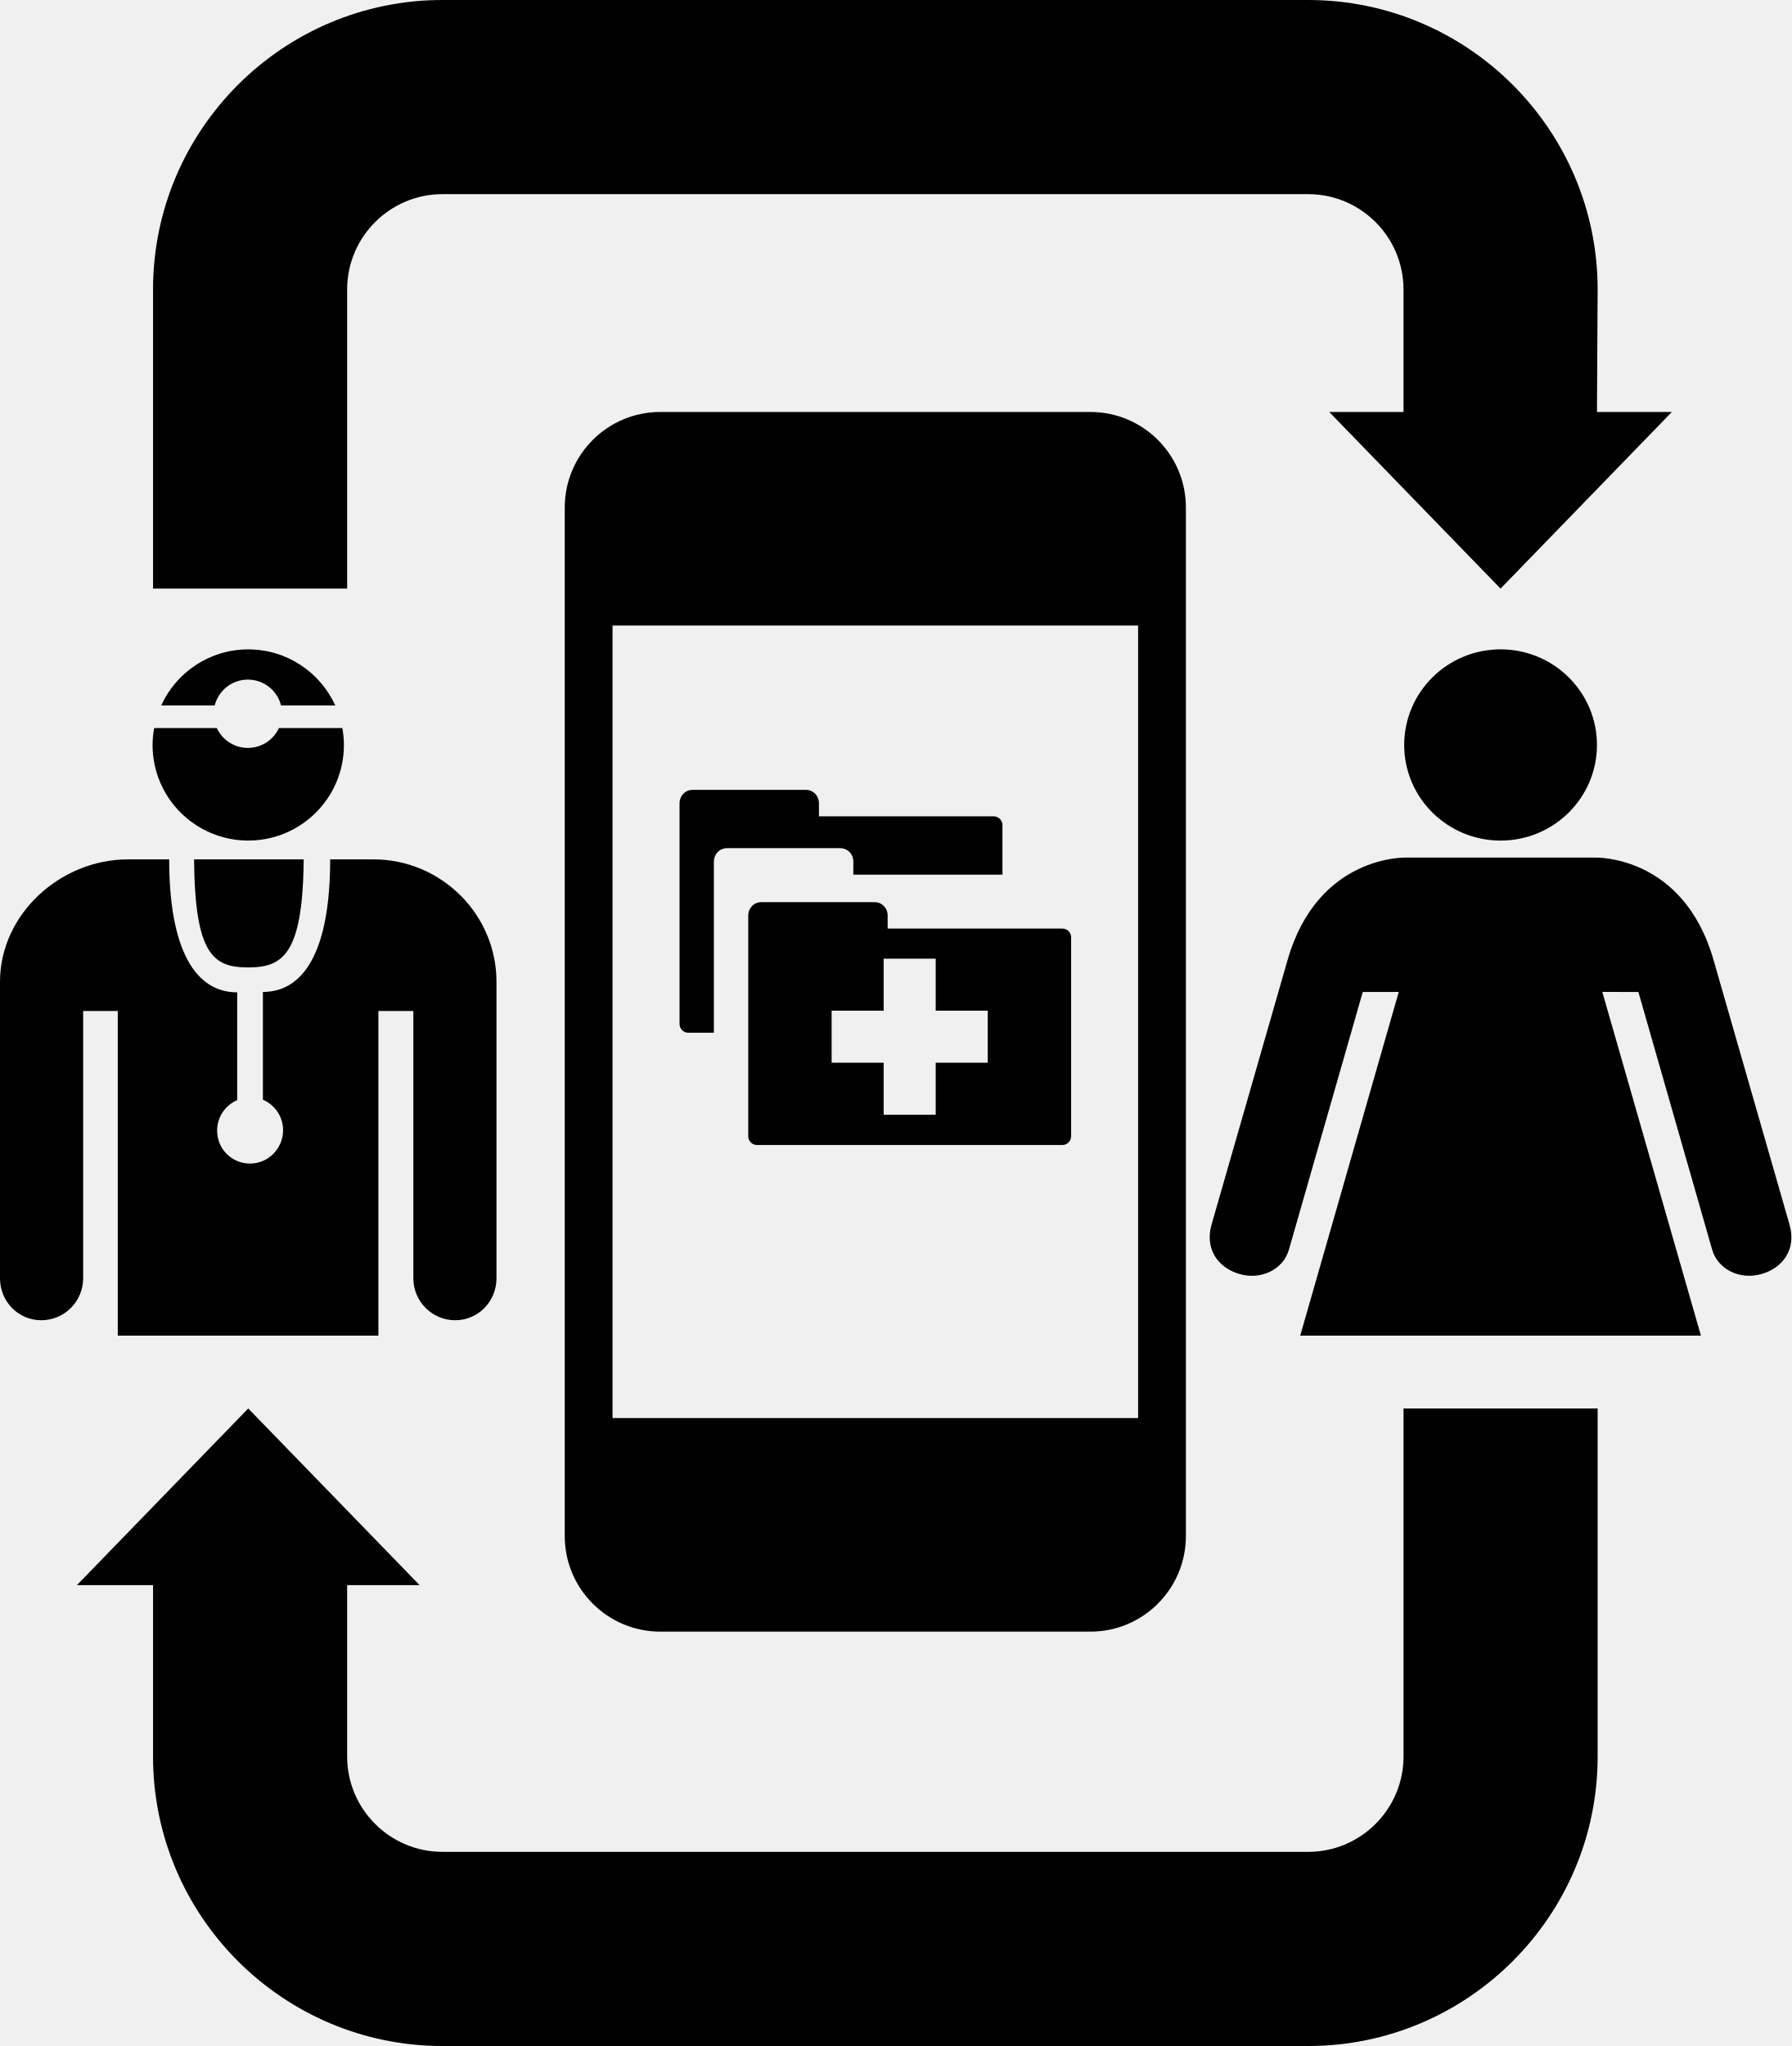
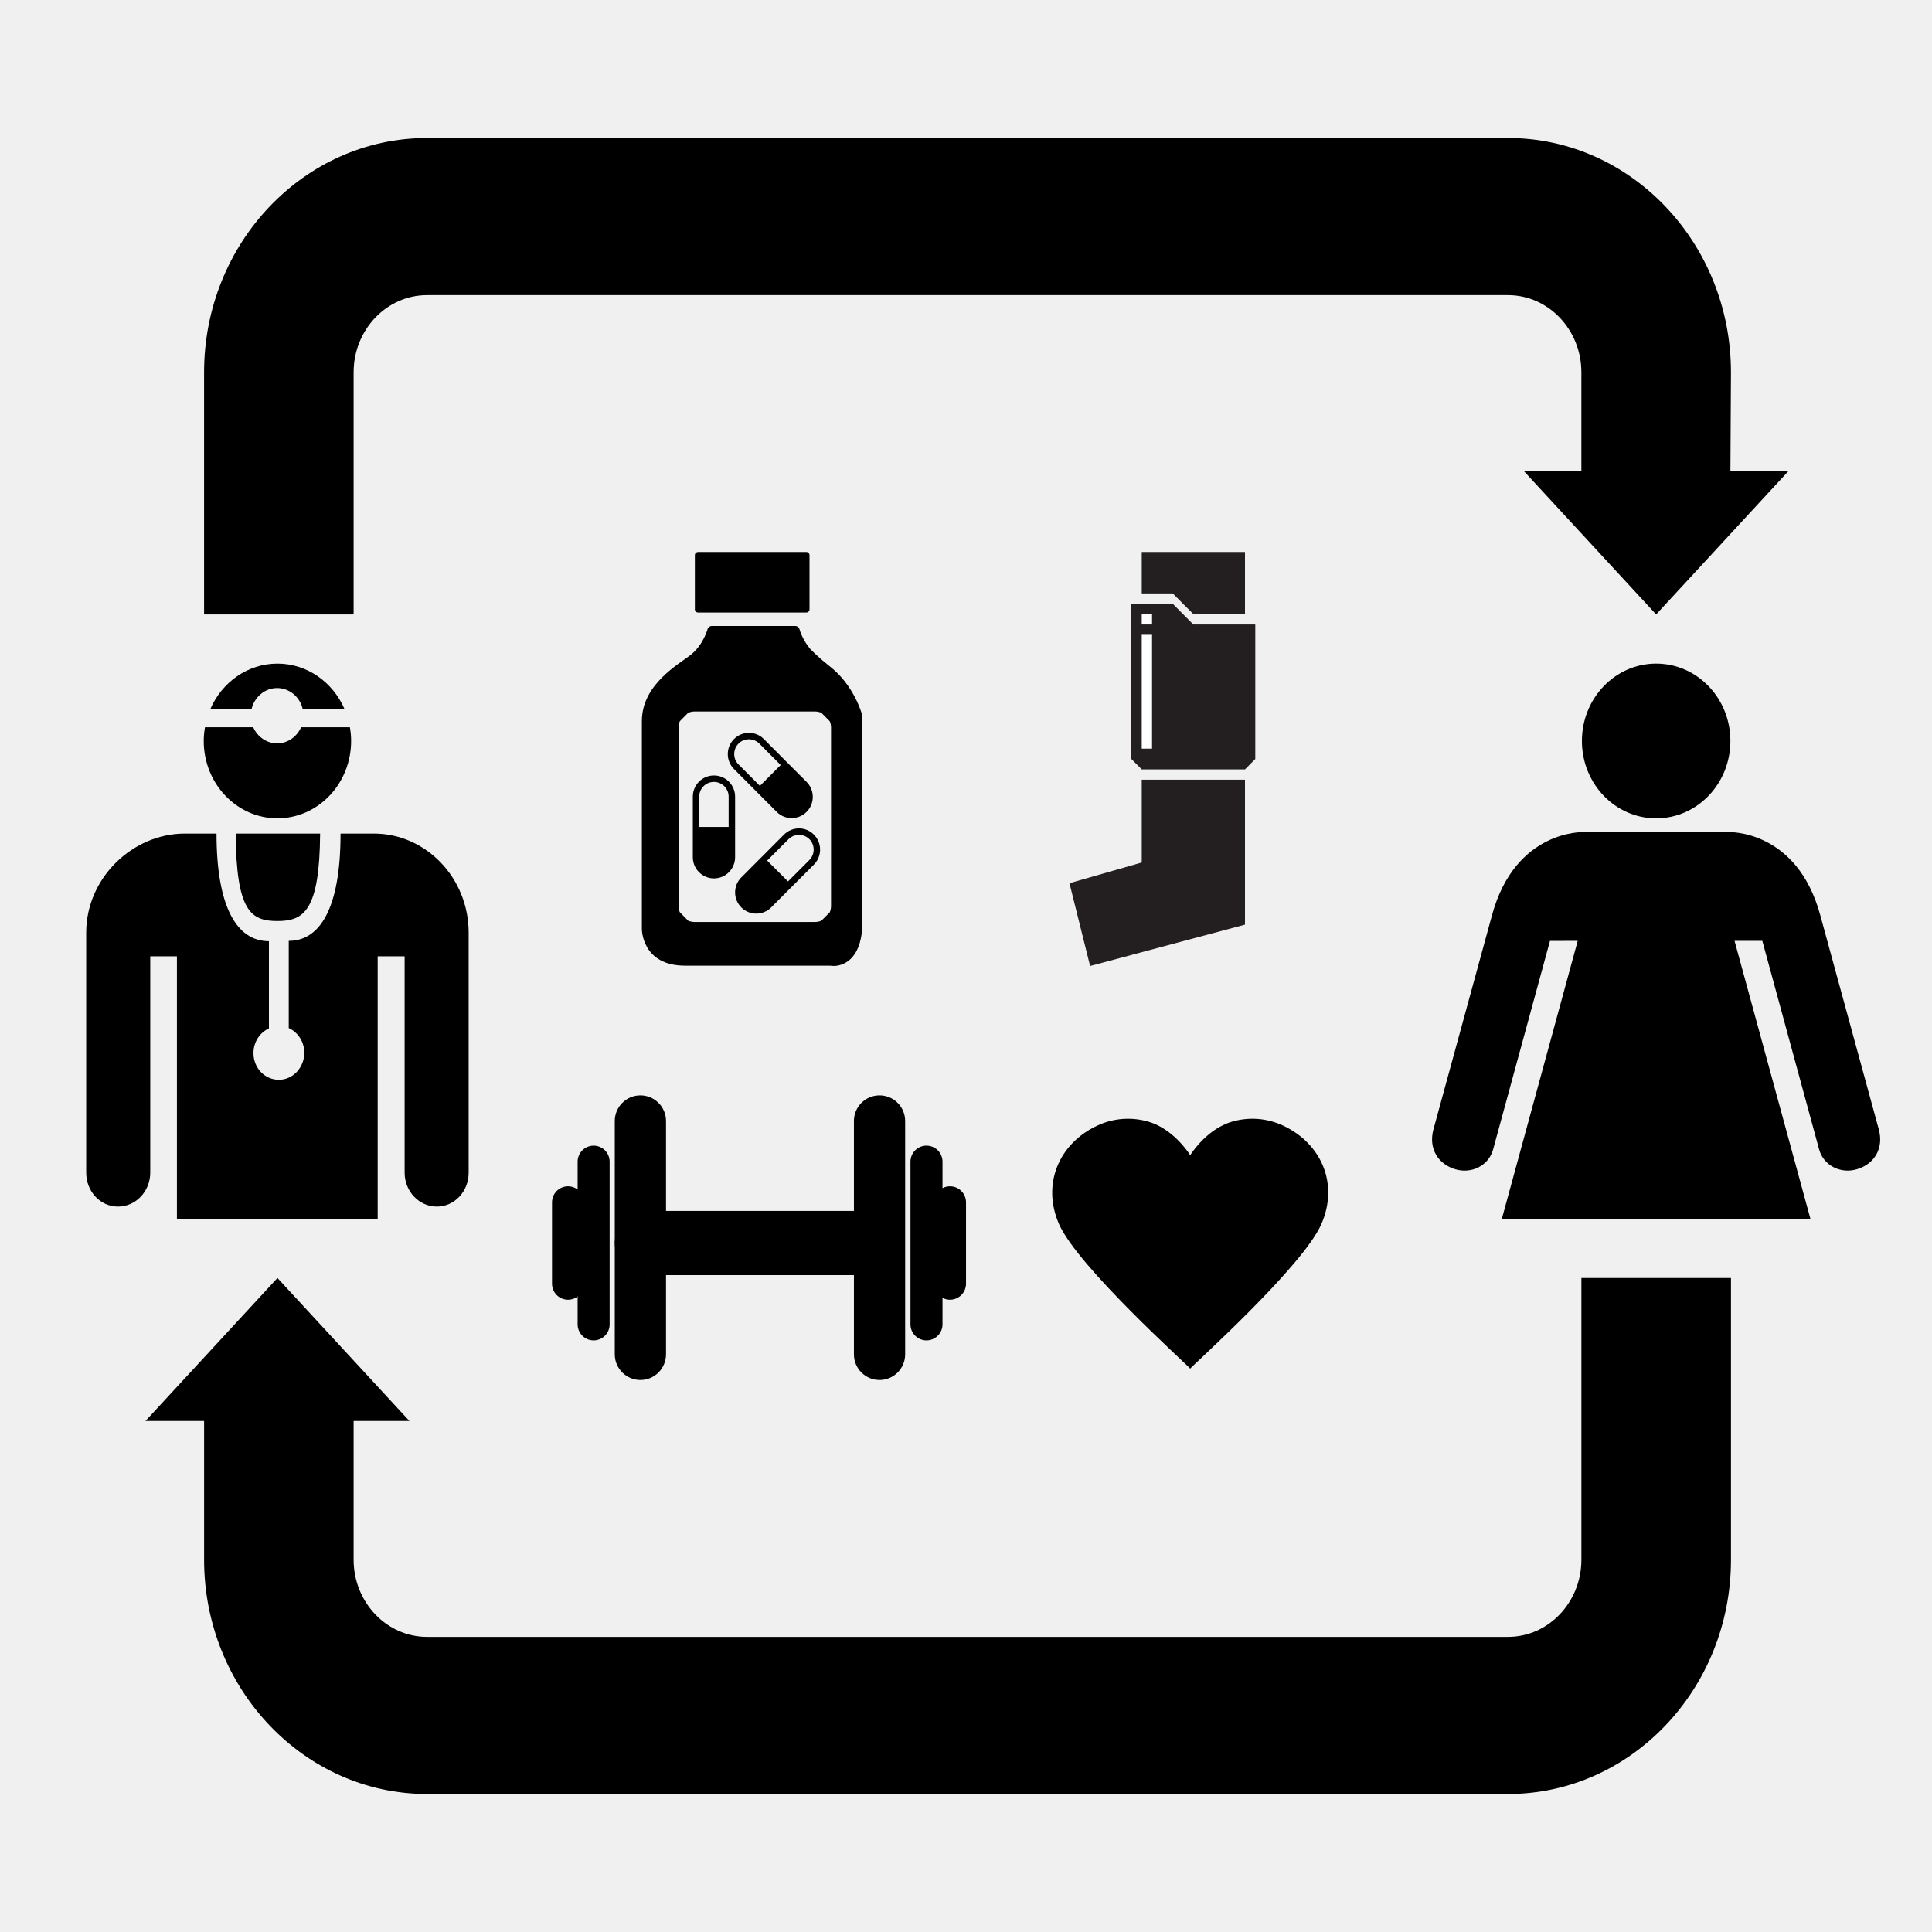
- <svg xmlns="http://www.w3.org/2000/svg" version="1.0" id="Layer_1" x="0px" y="0px" width="87.571px" height="100px" viewBox="0 0 87.571 100" enable-background="new 0 0 87.571 100" xml:space="preserve">
-   <ellipse cx="73.354" cy="36.411" rx="4.711" ry="4.673" />
-   <path d="M78.327,48.48l1.764,0.003l3.605,12.592c0.277,0.967,1.357,1.498,2.409,1.195c1.058-0.301,1.725-1.224,1.369-2.433  l-3.709-12.917c-1.482-5.166-5.805-5.005-5.805-5.005h-9.213c0,0-4.321-0.161-5.805,5.005L59.23,59.838  c-0.353,1.209,0.314,2.132,1.372,2.433c1.053,0.303,2.133-0.229,2.406-1.195l3.609-12.592l1.76-0.003l-4.817,16.799h19.588  L78.327,48.48z" />
-   <path d="M78.066,20.135l0.033-5.986C78.1,6.347,71.752,0,63.95,0H21.63C13.827,0,7.481,6.347,7.481,14.149v14.62h9.489v-14.62  c0-2.569,2.091-4.66,4.66-4.66h42.32c2.569,0,4.659,2.09,4.659,4.66v5.986h-3.631l8.375,8.634l8.374-8.634H78.066z" />
-   <path d="M68.61,68.84v17.012c0,2.569-2.091,4.659-4.66,4.659H21.63c-2.569,0-4.66-2.09-4.66-4.659v-8.378h3.541l-8.376-8.634  L3.76,77.474h3.721v8.378C7.481,93.652,13.828,100,21.63,100h42.32c7.803,0,14.149-6.348,14.149-14.148V68.84H68.61z" />
-   <path d="M13.635,35.584c-0.265,0.572-0.845,0.971-1.518,0.971c-0.674,0-1.253-0.399-1.519-0.971H7.537  c-0.05,0.269-0.079,0.543-0.079,0.828c0,2.579,2.096,4.671,4.677,4.671c2.584,0,4.677-2.092,4.677-4.671  c0-0.284-0.03-0.559-0.078-0.828H13.635z" />
-   <path d="M10.494,34.481c0.184-0.725,0.839-1.265,1.623-1.265c0.784,0,1.444,0.54,1.621,1.265h2.653  c-0.736-1.616-2.363-2.742-4.256-2.742c-1.892,0-3.52,1.126-4.256,2.742H10.494z" />
-   <path d="M12.128,47.284c1.687,0,2.68-0.617,2.716-5.281c-1.693,0-3.686,0-5.357,0C9.526,46.667,10.431,47.284,12.128,47.284z" />
-   <path d="M18.497,49.414h1.709c0,0,0,11.75,0,13.062c0,1.132,0.916,2.052,2.041,2.052c1.132,0,2.023-0.92,2.023-2.052  c0-1.128,0-12.803,0-14.488c0-3.306-2.709-5.985-6.014-5.985c-0.382,0-1.152,0-2.116,0c0,4.552-1.329,6.479-3.288,6.479v5.265  c0.577,0.248,0.986,0.823,0.986,1.491c0,0.894-0.717,1.632-1.612,1.632c-0.897,0-1.612-0.712-1.612-1.61  c0-0.672,0.403-1.242,0.981-1.49v-5.268c-2.058,0-3.325-2.103-3.325-6.499c-0.923,0-1.654,0-2.012,0C2.949,42.003,0,44.682,0,47.988  c0,1.685,0,13.36,0,14.488c0,1.132,0.886,2.052,2.018,2.052c1.129,0,2.047-0.92,2.047-2.052c0-1.312,0-13.062,0-13.062h1.692v15.866  h12.74V49.414z" />
-   <path d="M34.897,42.122v8.354h-1.25c-0.237,0-0.428-0.19-0.428-0.428V39.267c0-0.365,0.271-0.662,0.645-0.662h5.525  c0.372,0,0.645,0.296,0.645,0.661v0.633h8.541c0.238,0,0.429,0.192,0.429,0.427v2.424h-7.29v-0.635c0-0.364-0.273-0.661-0.648-0.661  h-5.52C35.169,41.455,34.897,41.756,34.897,42.122z" />
-   <path d="M52.36,55.535c0,0.238-0.19,0.428-0.428,0.428H38.256h-1.25c-0.238,0-0.429-0.189-0.429-0.428V44.754  c0-0.365,0.273-0.662,0.646-0.662h5.522c0.374,0,0.647,0.295,0.647,0.66v0.633h8.541c0.237,0,0.428,0.191,0.428,0.427V55.535z   M45.741,49.398v-2.543h-2.544v2.543h-2.544v2.544h2.544v2.543h2.544v-2.543h2.543v-2.544H45.741z" />
-   <path d="M53.301,20.135H32.279c-2.58,0-4.672,2.091-4.672,4.671v50.27c0,2.58,2.092,4.672,4.672,4.672h21.021  c2.58,0,4.671-2.092,4.671-4.672v-50.27C57.972,22.226,55.881,20.135,53.301,20.135z M55.637,69.309H29.943V30.574h25.693V69.309z" />
+ <svg xmlns="http://www.w3.org/2000/svg" version="1.1" id="Layer_1" x="0px" y="0px" width="112px" height="112px" viewBox="-3.715 -5.5 112 112" enable-background="new -3.715 -5.5 112 112" xml:space="preserve">
+   <g>
+     <ellipse cx="92.294" cy="37.455" rx="4.304" ry="4.486" />
+     <path d="M96.838,49.041l1.611,0.003l3.293,12.089c0.253,0.928,1.24,1.438,2.2,1.146c0.968-0.289,1.577-1.176,1.252-2.336   l-3.389-12.4c-1.354-4.959-5.303-4.805-5.303-4.805h-8.417c0,0-3.947-0.154-5.304,4.805l-3.391,12.401   c-0.322,1.16,0.287,2.047,1.253,2.337c0.964,0.29,1.948-0.221,2.199-1.148l3.297-12.088l1.607-0.002l-4.401,16.127h17.896   L96.838,49.041z" />
+     <path d="M96.599,21.829l0.031-5.746C96.631,8.593,90.832,2.5,83.704,2.5H21.042c-7.128,0-12.926,6.093-12.926,13.583v14.035h8.669   V16.083c0-2.466,1.911-4.474,4.257-4.474h62.662c2.347,0,4.255,2.007,4.255,4.474v5.746h-3.316l7.65,8.289l7.651-8.289H96.599z" />
+     <path d="M87.96,68.587v16.33c0,2.467-1.909,4.474-4.256,4.474H21.042c-2.347,0-4.257-2.007-4.257-4.474v-8.041h3.235l-7.651-8.289   l-7.651,8.289h3.399v8.041c0,7.489,5.799,13.583,12.926,13.583h62.662c7.129,0,12.926-6.094,12.926-13.583v-16.33H87.96z" />
+     <path d="M13.739,36.661c-0.242,0.549-0.772,0.932-1.386,0.932c-0.617,0-1.145-0.383-1.388-0.932H8.168   c-0.046,0.258-0.072,0.521-0.072,0.795c0,2.476,1.915,4.483,4.272,4.483c2.36,0,4.272-2.008,4.272-4.483   c0-0.273-0.026-0.537-0.071-0.795H13.739z" />
+     <path d="M10.869,35.602c0.168-0.696,0.766-1.215,1.483-1.215c0.715,0,1.318,0.519,1.48,1.215h2.424   c-0.672-1.551-2.159-2.632-3.888-2.632c-1.728,0-3.215,1.081-3.888,2.632H10.869z" />
+     <path d="M12.362,47.893c1.541,0,2.448-0.592,2.481-5.069c-1.547,0-3.367,0-4.895,0C9.984,47.301,10.812,47.893,12.362,47.893z" />
+     <path d="M18.18,49.938h1.562c0,0,0,11.28,0,12.54c0,1.086,0.836,1.969,1.864,1.969c1.034,0,1.848-0.883,1.848-1.969   c0-1.083,0-12.292,0-13.909c0-3.174-2.475-5.746-5.494-5.746c-0.348,0-1.052,0-1.933,0c0,4.37-1.214,6.22-3.003,6.22v5.055   c0.527,0.238,0.901,0.79,0.901,1.432c0,0.857-0.655,1.566-1.473,1.566c-0.819,0-1.473-0.684-1.473-1.547   c0-0.645,0.368-1.192,0.896-1.43v-5.057c-1.88,0-3.038-2.019-3.038-6.239c-0.843,0-1.51,0-1.838,0   c-3.023,0-5.717,2.571-5.717,5.746c0,1.617,0,12.826,0,13.909c0,1.086,0.809,1.969,1.843,1.969c1.031,0,1.87-0.883,1.87-1.969   c0-1.26,0-12.54,0-12.54h1.546v15.231H18.18V49.938z" />
+   </g>
+   <g>
+     <path d="M43.467,42.884c-0.237-0.24-0.553-0.361-0.865-0.361c-0.313,0-0.628,0.121-0.867,0.361l-1.238,1.241l0,0l-1.239,1.241   c-0.478,0.479-0.478,1.257,0.001,1.738c0.478,0.478,1.255,0.478,1.733,0l0.973-0.978l1.504-1.504   C43.946,44.141,43.946,43.363,43.467,42.884z M43.205,44.357l-1.24,1.241l-1.206-1.208l1.24-1.242   c0.161-0.16,0.375-0.249,0.603-0.249s0.441,0.089,0.604,0.249C43.537,43.48,43.537,44.024,43.205,44.357z" />
+     <path d="M37.674,39.455c-0.339,0-0.646,0.136-0.867,0.36c-0.222,0.22-0.358,0.528-0.358,0.866v1.757l0,0v1.756   c-0.001,0.677,0.548,1.228,1.226,1.228c0.676,0,1.225-0.549,1.225-1.228v-1.383v-2.13C38.899,40.004,38.35,39.455,37.674,39.455z    M38.525,40.682v1.757h-1.705l0-1.757c0-0.227,0.087-0.442,0.249-0.603c0.162-0.163,0.375-0.25,0.604-0.25   C38.143,39.829,38.525,40.211,38.525,40.682z" />
+     <path d="M38.836,37.344c-0.241,0.241-0.36,0.555-0.36,0.869c0,0.315,0.119,0.629,0.36,0.87l1.237,1.241l0,0l1.239,1.243   c0.478,0.479,1.254,0.479,1.732-0.001c0.478-0.479,0.478-1.258,0-1.738l-0.975-0.976l-1.501-1.506   C40.09,36.864,39.314,36.864,38.836,37.344z M40.305,37.607l1.238,1.243l-1.206,1.208l-1.238-1.242   c-0.162-0.16-0.25-0.375-0.25-0.604c0-0.229,0.088-0.442,0.25-0.605C39.431,37.275,39.972,37.275,40.305,37.607z" />
+     <g>
+       <path d="M42.676,30.008c0.002,0,0.002,0,0.002,0h0.352c0.1,0,0.183-0.081,0.183-0.182v-3.143c0-0.1-0.083-0.183-0.183-0.183    h-6.281c-0.099,0-0.182,0.083-0.182,0.183v3.143c0,0.101,0.083,0.182,0.182,0.182h2.505h0.775H42.676z" />
+       <path d="M46.234,35.846c0,0-0.452-1.614-1.81-2.687c-0.342-0.27-0.621-0.51-0.849-0.723l0.003,0.001    c-0.007-0.006-0.016-0.014-0.023-0.021c-0.109-0.104-0.207-0.199-0.296-0.29c-0.464-0.539-0.631-1.161-0.631-1.161    c-0.025-0.096-0.129-0.176-0.228-0.176h-0.505h-1.85h-0.14h0.007h-2.38c-0.099,0-0.202,0.083-0.227,0.179    c0,0-0.24,0.899-0.951,1.471c-0.716,0.574-2.859,1.719-2.859,3.867v11.703v0.362c0,0,0,2.11,2.499,2.11h8.247    c0.1,0,0.264,0.004,0.362,0.015c0,0,1.679,0.129,1.679-2.592V36.204C46.283,36.104,46.26,35.943,46.234,35.846z M44.461,47.037    c0,0.099-0.031,0.256-0.072,0.347l-0.488,0.49c-0.09,0.04-0.246,0.074-0.347,0.074h-7.026c-0.101,0-0.256-0.034-0.349-0.074    l-0.483-0.49c-0.043-0.091-0.075-0.248-0.075-0.347V36.658c0-0.101,0.031-0.257,0.075-0.348l0.483-0.488    c0.093-0.042,0.248-0.075,0.349-0.075h7.026c0.101,0,0.257,0.033,0.347,0.075l0.486,0.488c0.043,0.091,0.074,0.247,0.074,0.348    V47.037z" />
+     </g>
+   </g>
+   <g>
+     <polygon fill="#231F20" points="62.473,26.5 62.473,28.901 64.269,28.901 65.464,30.1 68.458,30.1 68.458,26.5  " />
+     <polygon fill="#231F20" points="61.871,29.5 64.269,29.5 65.464,30.701 69.055,30.701 69.055,38.5 68.458,39.102 62.473,39.102    61.871,38.5  " />
+     <polygon fill="#231F20" points="62.473,39.7 68.458,39.7 68.458,48.102 59.479,50.5 58.283,45.7 62.473,44.5  " />
+     <rect x="62.473" y="30.1" fill="#FFFFFF" width="0.597" height="0.601" />
+     <polygon fill="#FFFFFF" points="63.07,37.301 63.07,37.9 62.473,37.9 62.473,31.3 63.07,31.3  " />
+   </g>
+   <g id="Your_Icon">
+     <path d="M33.409,74.5c-0.819,0-1.485-0.667-1.485-1.488V59.487c0-0.822,0.666-1.487,1.485-1.487c0.82,0,1.486,0.665,1.486,1.487   v13.524C34.895,73.833,34.229,74.5,33.409,74.5z" />
+     <path d="M47.272,74.5c-0.82,0-1.484-0.667-1.484-1.488V59.487c0-0.822,0.664-1.487,1.484-1.487c0.821,0,1.486,0.665,1.486,1.487   v13.524C48.758,73.833,48.093,74.5,47.272,74.5z" />
+     <path d="M49.994,72.204c-0.513,0-0.928-0.416-0.928-0.929v-9.432c0-0.513,0.415-0.929,0.928-0.929c0.514,0,0.929,0.416,0.929,0.929   v9.432C50.923,71.788,50.508,72.204,49.994,72.204z" />
+     <path d="M30.698,72.204c-0.513,0-0.927-0.416-0.927-0.929v-9.432c0-0.513,0.415-0.928,0.927-0.928c0.513,0,0.928,0.415,0.928,0.928   v9.432C31.627,71.788,31.212,72.204,30.698,72.204z" />
+     <path d="M29.213,69.847c-0.512,0-0.927-0.415-0.927-0.93v-4.714c0-0.516,0.416-0.932,0.927-0.932c0.514,0,0.929,0.416,0.929,0.932   v4.714C30.142,69.432,29.726,69.847,29.213,69.847z" />
+     <path d="M51.357,69.847c-0.514,0-0.93-0.415-0.93-0.93v-4.714c0-0.516,0.416-0.932,0.93-0.932c0.513,0,0.929,0.416,0.929,0.932   v4.714C52.285,69.432,51.869,69.847,51.357,69.847z" />
+     <path d="M46.405,68.421H33.781c-1.024,0-1.856-0.833-1.856-1.861s0.832-1.86,1.856-1.86h12.624c1.027,0,1.858,0.832,1.858,1.86   S47.432,68.421,46.405,68.421z" />
+   </g>
+   <path d="M72.996,62.131c-0.402-1.003-1.2-1.847-2.309-2.37c-0.979-0.462-2.032-0.516-2.992-0.234  c-0.957,0.282-1.82,1.051-2.413,1.938c-0.594-0.888-1.453-1.656-2.413-1.938c-0.957-0.281-2.014-0.228-2.992,0.234  c-1.106,0.523-1.907,1.367-2.306,2.37c-0.4,1-0.401,2.165,0.102,3.321c1.076,2.479,7.575,8.29,7.609,8.389  c0.034-0.099,6.535-5.91,7.608-8.389C73.395,64.295,73.394,63.131,72.996,62.131z" />
</svg>
